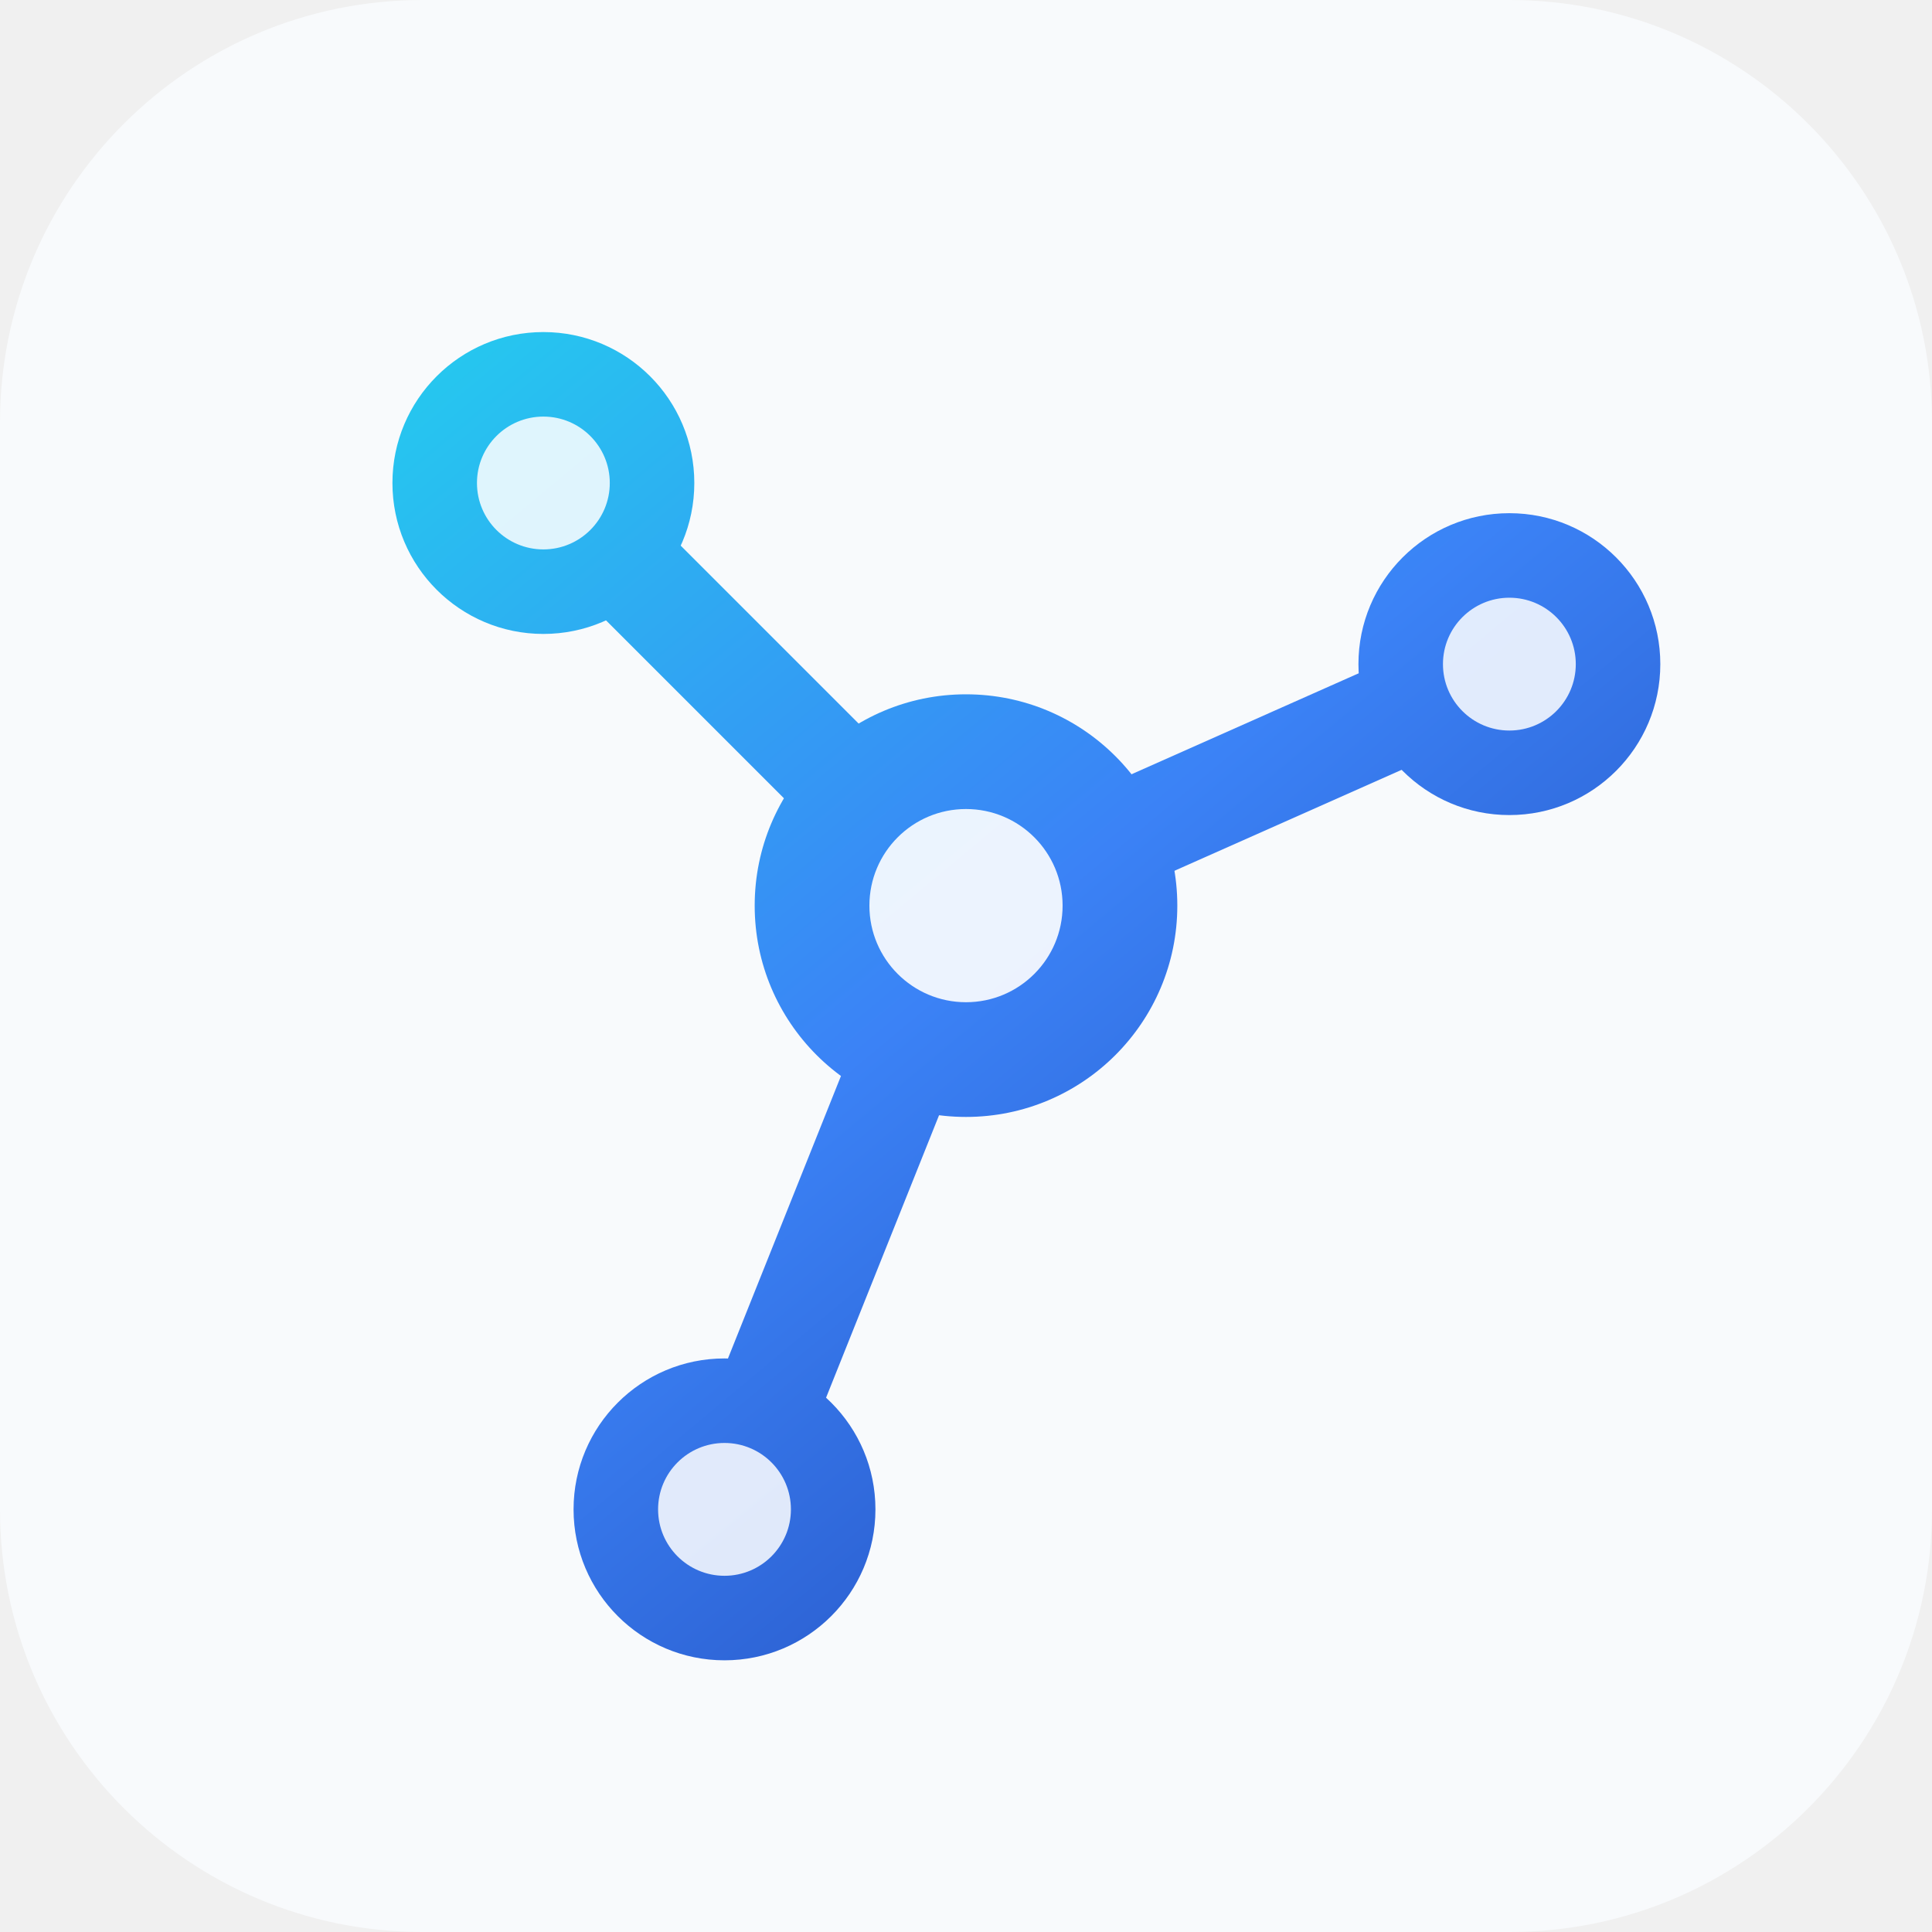
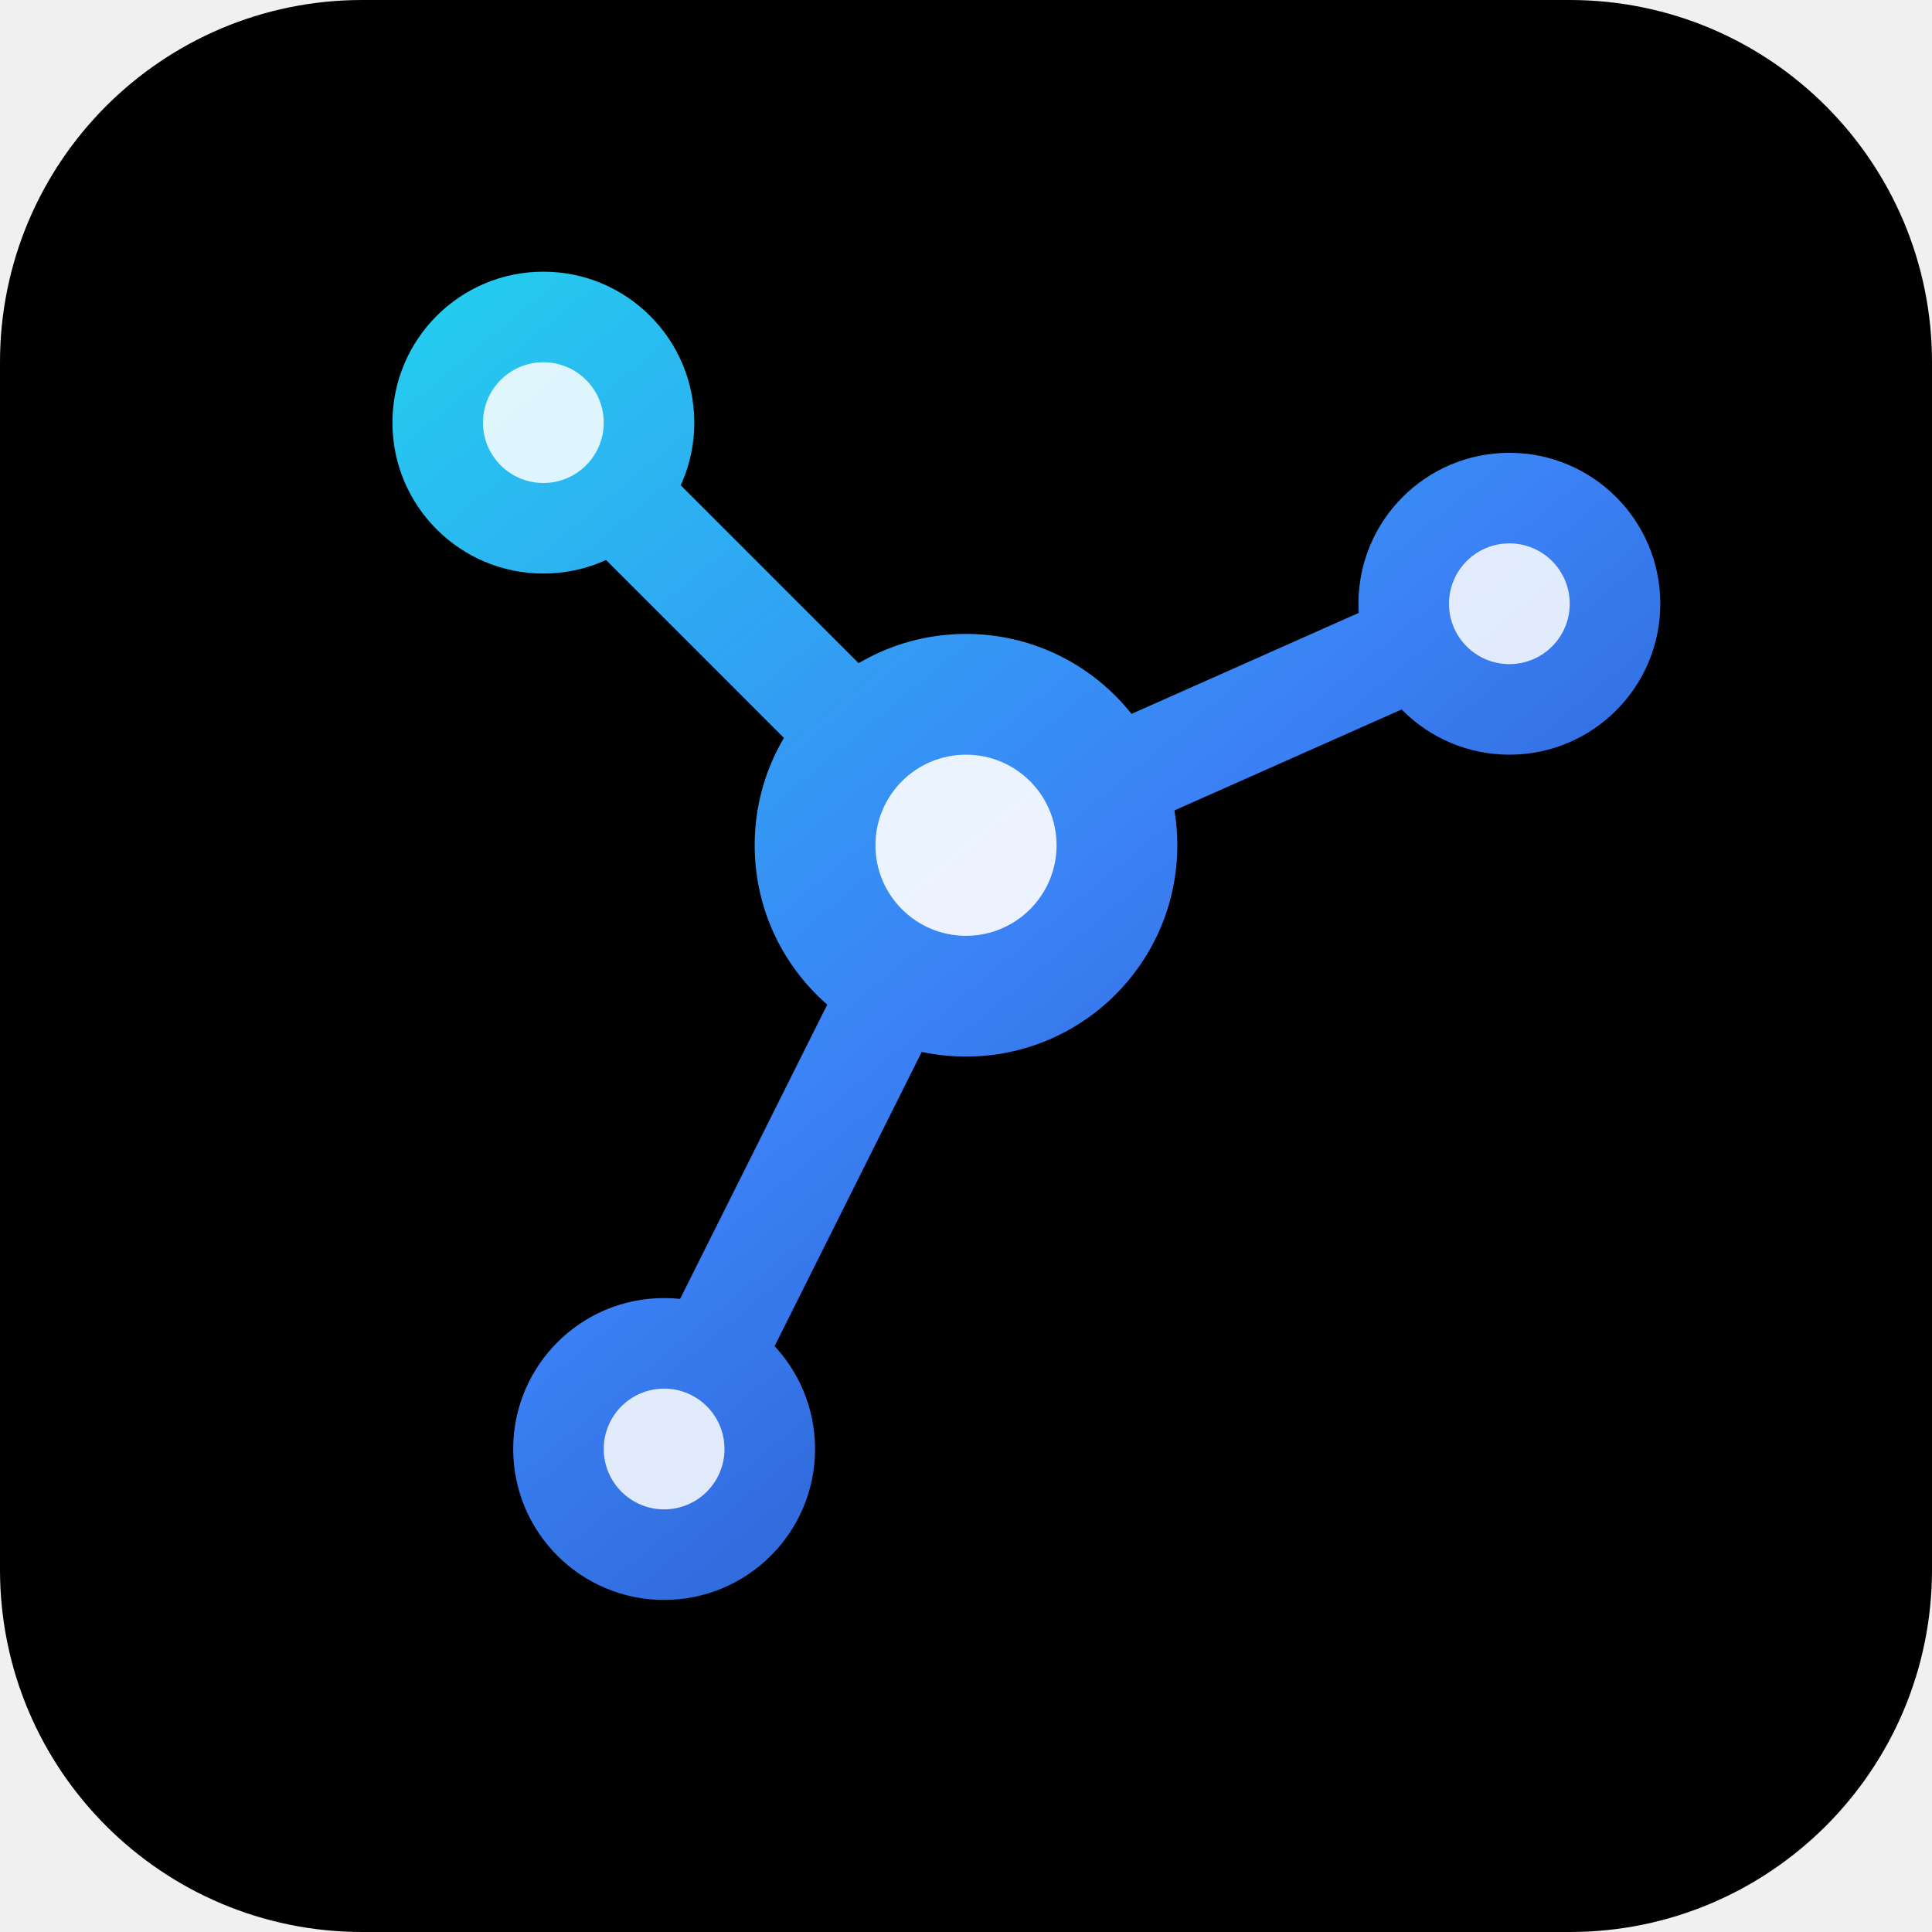
<svg xmlns="http://www.w3.org/2000/svg" viewBox="0 0 64 64" width="64" height="64">
+   <rect width="64" height="64" rx="12" fill="#000000" />
  <defs>
    <linearGradient id="st" x1="12" y1="8" x2="52" y2="56" gradientUnits="userSpaceOnUse">
      <stop offset="0" stop-color="#22d3ee" />
      <stop offset="0.5" stop-color="#3b82f6" />
      <stop offset="1" stop-color="#1e40af" />
    </linearGradient>
  </defs>
-   <rect width="64" height="64" rx="14" fill="#f8fafc" />
-   <line x1="32" y1="30" x2="18" y2="16" stroke="url(#st)" stroke-width="3.5" stroke-linecap="round" />
-   <line x1="32" y1="30" x2="50" y2="22" stroke="url(#st)" stroke-width="3.5" stroke-linecap="round" />
-   <line x1="32" y1="30" x2="24" y2="50" stroke="url(#st)" stroke-width="3.5" stroke-linecap="round" />
-   <circle cx="32" cy="30" r="7" fill="url(#st)" />
-   <circle cx="32" cy="30" r="3.2" fill="#ffffff" opacity="0.9" />
-   <circle cx="18" cy="16" r="5" fill="url(#st)" />
-   <circle cx="18" cy="16" r="2.2" fill="#ffffff" opacity="0.85" />
-   <circle cx="50" cy="22" r="5" fill="url(#st)" />
-   <circle cx="50" cy="22" r="2.2" fill="#ffffff" opacity="0.85" />
-   <circle cx="24" cy="50" r="5" fill="url(#st)" />
-   <circle cx="24" cy="50" r="2.2" fill="#ffffff" opacity="0.85" />
+   <line x1="32" y1="28" x2="18" y2="14" stroke="url(#st)" stroke-width="3.5" stroke-linecap="round" />
+   <line x1="32" y1="28" x2="50" y2="20" stroke="url(#st)" stroke-width="3.5" stroke-linecap="round" />
+   <line x1="32" y1="28" x2="22" y2="48" stroke="url(#st)" stroke-width="3.5" stroke-linecap="round" />
+   <circle cx="32" cy="28" r="7" fill="url(#st)" />
+   <circle cx="32" cy="28" r="3" fill="#ffffff" opacity="0.9" />
+   <circle cx="18" cy="14" r="5" fill="url(#st)" />
+   <circle cx="18" cy="14" r="2" fill="#ffffff" opacity="0.85" />
+   <circle cx="50" cy="20" r="5" fill="url(#st)" />
+   <circle cx="50" cy="20" r="2" fill="#ffffff" opacity="0.85" />
+   <circle cx="22" cy="48" r="5" fill="url(#st)" />
+   <circle cx="22" cy="48" r="2" fill="#ffffff" opacity="0.85" />
</svg>
